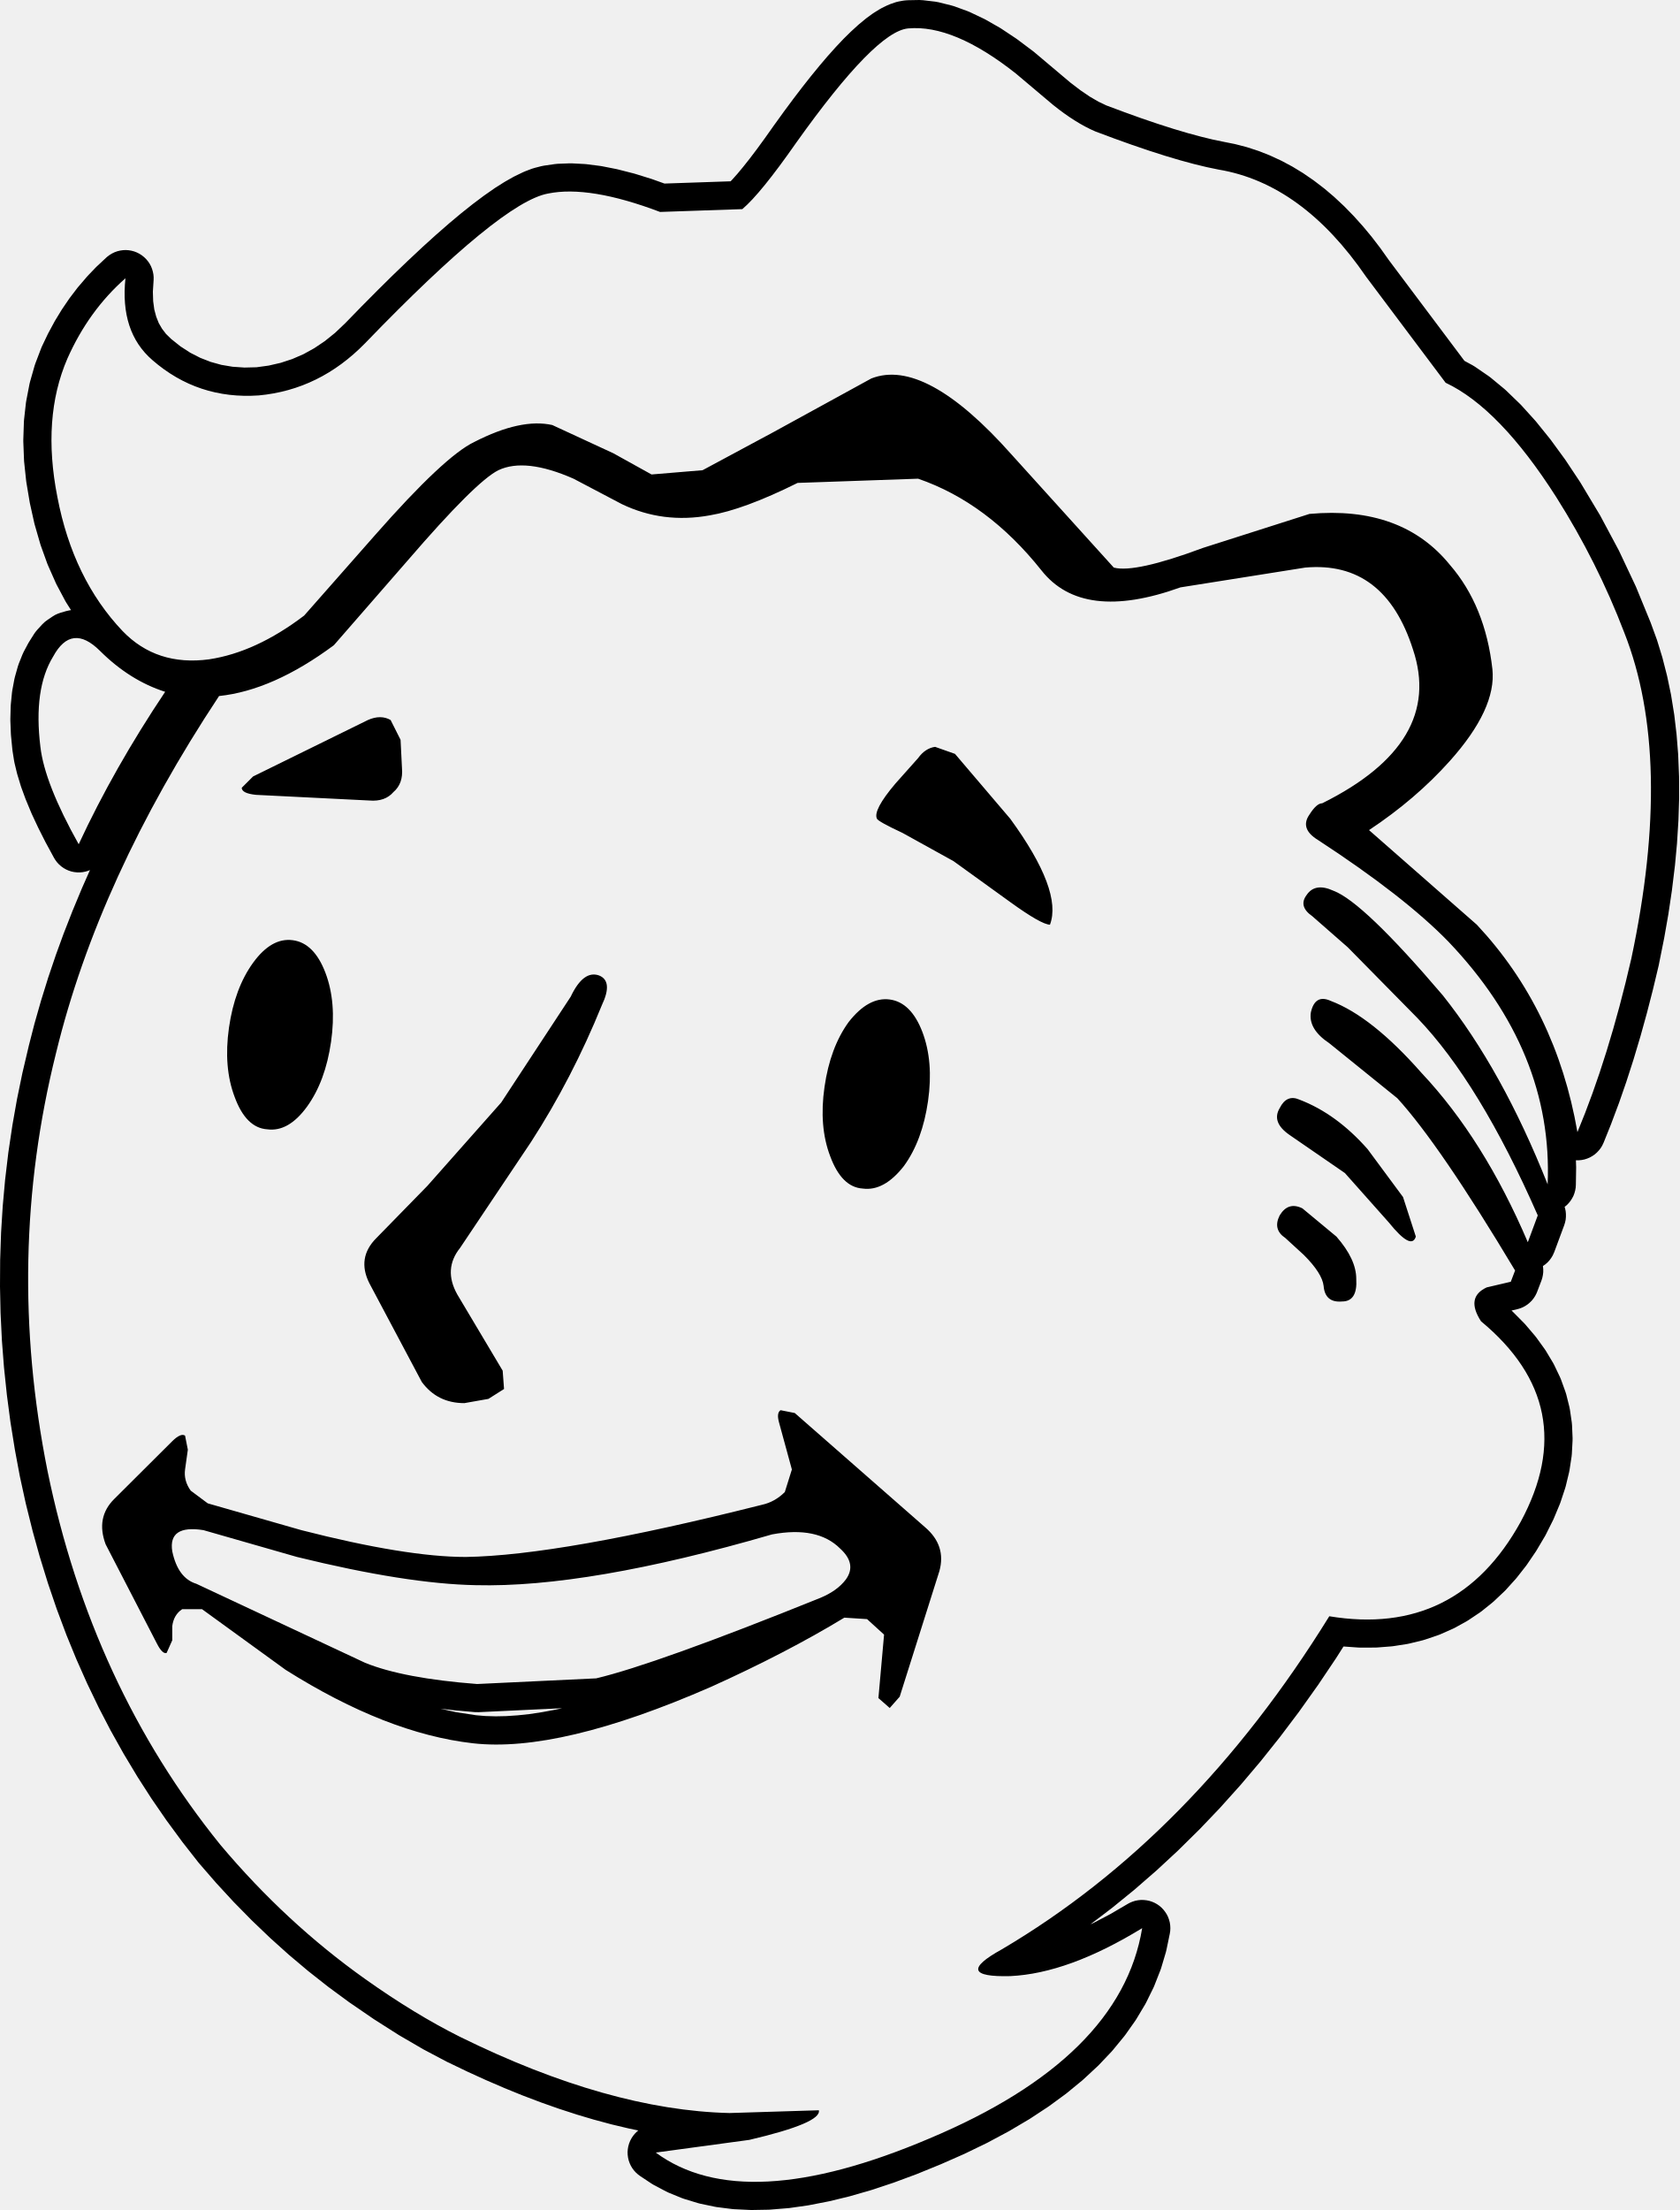
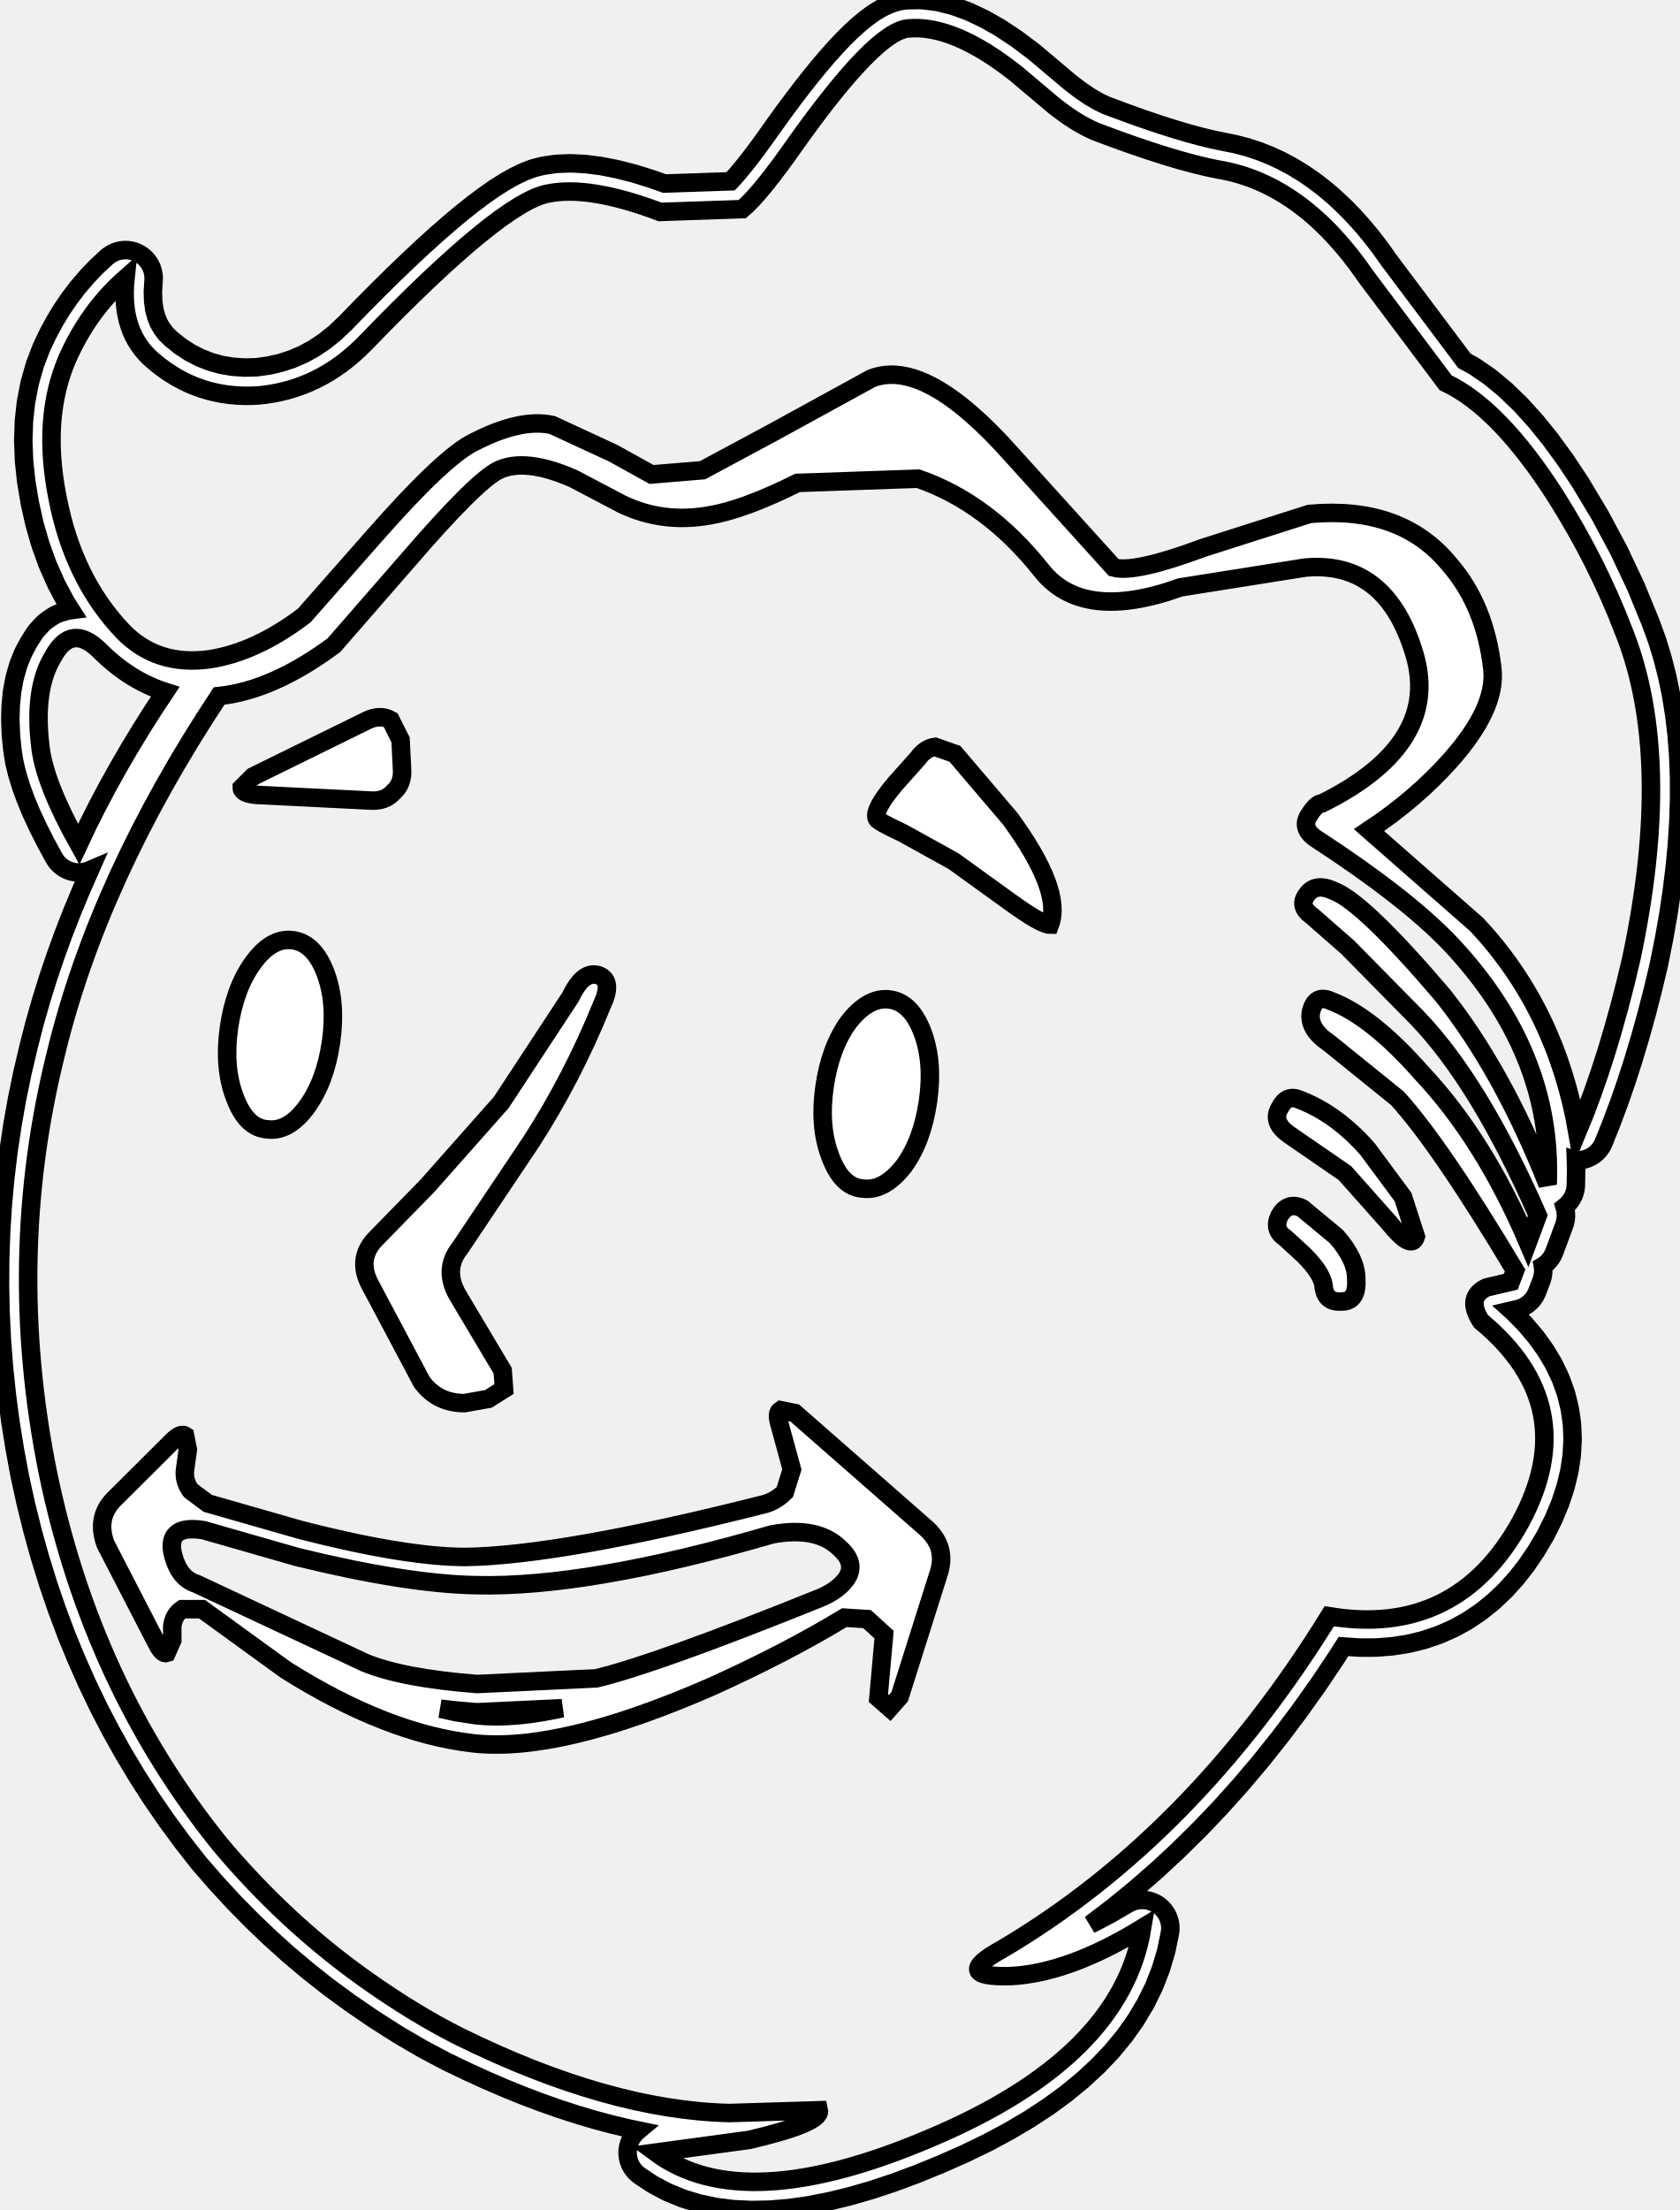
- <svg xmlns="http://www.w3.org/2000/svg" width="45.386mm" height="59.718mm" viewBox="-428.446 58.46 45.386 59.718">
-   <path transform="matrix(-1,0,0,1,0,0)" style="stroke:none;fill:#000000;fill-rule:evenodd" d="M403.912,58.466L403.989,58.472L404.034,58.478L404.15,58.499L404.225,58.517L404.265,58.53L404.391,58.574L404.477,58.611L404.612,58.677L404.674,58.712L404.819,58.802L404.867,58.834L405.022,58.947L405.057,58.975L405.222,59.111L405.25,59.135L405.424,59.294L405.446,59.314L405.63,59.495L405.649,59.514L405.843,59.719L405.857,59.734L406.061,59.962L406.074,59.976L406.287,60.226L406.297,60.238L406.521,60.512L406.53,60.523L406.764,60.819L406.771,60.829L407.015,61.148L407.021,61.157L407.275,61.499L407.28,61.507L407.544,61.872L407.547,61.877L407.774,62.197L407.989,62.492L408.186,62.752L408.36,62.971L408.519,63.162L408.662,63.322L408.698,63.359L410.485,63.42L410.816,63.302L410.846,63.292L411.287,63.155L411.324,63.145L411.74,63.039L411.782,63.029L412.173,62.952L412.223,62.944L412.589,62.897L412.647,62.892L412.988,62.874L413.057,62.874L413.373,62.886L413.452,62.894L413.742,62.936L413.821,62.952L413.988,62.995L414.071,63.02L414.257,63.091L414.316,63.117L414.521,63.216L414.567,63.239L414.791,63.366L414.824,63.386L415.068,63.54L415.095,63.559L415.357,63.742L415.378,63.757L415.659,63.968L415.676,63.981L415.975,64.219L415.99,64.231L416.309,64.498L416.321,64.509L416.658,64.803L416.668,64.812L417.025,65.135L417.033,65.143L417.408,65.494L417.416,65.501L417.81,65.88L417.817,65.886L418.229,66.293L418.235,66.299L418.667,66.734L418.672,66.739L419.112,67.191L419.391,67.456L419.67,67.68L419.953,67.87L420.245,68.031L420.547,68.162L420.858,68.264L421.184,68.339L421.512,68.384L421.839,68.392L422.16,68.37L422.463,68.319L422.752,68.239L423.034,68.129L423.304,67.991L423.569,67.819L423.82,67.619L423.959,67.483L424.067,67.342L424.155,67.19L424.224,67.016L424.276,66.821L424.306,66.598L424.314,66.342L424.294,66.027L424.293,65.95L424.3,65.873L424.315,65.798L424.337,65.724L424.366,65.652L424.403,65.584L424.446,65.521L424.496,65.461L424.551,65.408L424.611,65.36L424.676,65.318L424.745,65.283L424.817,65.255L424.891,65.235L424.967,65.222L425.044,65.217L425.121,65.22L425.198,65.231L425.273,65.249L425.346,65.275L425.415,65.308L425.481,65.348L425.543,65.394L425.574,65.421L425.816,65.647L425.848,65.677L426.077,65.916L426.105,65.948L426.321,66.2L426.348,66.232L426.551,66.498L426.576,66.532L426.765,66.81L426.787,66.844L426.964,67.135L426.983,67.17L427.147,67.474L427.164,67.509L427.315,67.826L427.338,67.882L427.494,68.291L427.514,68.354L427.635,68.779L427.65,68.842L427.735,69.284L427.745,69.345L427.796,69.803L427.8,69.862L427.816,70.337L427.816,70.392L427.797,70.884L427.794,70.935L427.74,71.444L427.734,71.49L427.646,72.015L427.639,72.055L427.519,72.595L427.507,72.641L427.358,73.157L427.343,73.204L427.166,73.695L427.145,73.745L426.939,74.21L426.915,74.26L426.68,74.701L426.651,74.75L426.526,74.947L426.564,74.952L426.658,74.973L426.812,75.018L426.885,75.044L426.955,75.076L427.023,75.117L427.168,75.215L427.23,75.261L427.306,75.333L427.443,75.483L427.492,75.543L427.524,75.589L427.652,75.792L427.681,75.84L427.804,76.07L427.84,76.148L427.94,76.399L427.965,76.474L428.042,76.747L428.058,76.815L428.113,77.11L428.122,77.173L428.153,77.488L428.157,77.544L428.166,77.881L428.166,77.931L428.152,78.29L428.149,78.334L428.112,78.714L428.106,78.76L428.065,79.018L428.054,79.075L427.987,79.354L427.974,79.4L427.883,79.699L427.87,79.738L427.753,80.057L427.74,80.088L427.599,80.427L427.587,80.455L427.419,80.814L427.408,80.837L427.216,81.217L427.205,81.237L426.988,81.637L426.948,81.702L426.901,81.764L426.849,81.82L426.79,81.871L426.727,81.916L426.66,81.954L426.59,81.985L426.516,82.009L426.441,82.025L426.364,82.033L426.287,82.034L426.21,82.027L426.135,82.012L426.061,81.99L426.014,81.97L426.219,82.434L426.226,82.449L426.476,83.05L426.483,83.066L426.717,83.665L426.724,83.682L426.942,84.28L426.947,84.297L427.149,84.893L427.154,84.911L427.339,85.506L427.344,85.524L427.513,86.117L427.518,86.136L427.67,86.728L427.673,86.743L427.836,87.435L427.841,87.456L427.984,88.15L427.988,88.17L428.111,88.866L428.114,88.887L428.218,89.585L428.221,89.606L428.304,90.305L428.307,90.327L428.37,91.028L428.372,91.049L428.416,91.752L428.417,91.773L428.441,92.478L428.442,92.499L428.446,93.206L428.446,93.227L428.431,93.936L428.43,93.956L428.395,94.666L428.394,94.687L428.339,95.399L428.337,95.42L428.262,96.134L428.26,96.154L428.166,96.869L428.163,96.89L428.048,97.607L428.045,97.627L427.911,98.346L427.906,98.369L427.749,99.088L427.744,99.108L427.568,99.815L427.563,99.836L427.37,100.531L427.363,100.552L427.152,101.236L427.145,101.257L426.916,101.929L426.908,101.951L426.661,102.611L426.653,102.633L426.387,103.282L426.378,103.303L426.095,103.94L426.085,103.961L425.784,104.587L425.774,104.608L425.455,105.222L425.443,105.243L425.106,105.846L425.094,105.866L424.739,106.457L424.727,106.477L424.354,107.057L424.341,107.076L423.95,107.644L423.936,107.663L423.527,108.219L423.513,108.238L423.086,108.783L423.062,108.812L422.615,109.327L422.6,109.344L422.141,109.842L422.125,109.859L421.654,110.338L421.637,110.355L421.154,110.817L421.137,110.833L420.642,111.278L420.623,111.294L420.117,111.72L420.098,111.735L419.579,112.144L419.559,112.159L419.028,112.549L419.008,112.564L418.344,113.019L418.322,113.033L417.673,113.446L417.648,113.461L417.013,113.831L416.985,113.846L416.365,114.174L416.339,114.186L415.839,114.426L415.826,114.433L415.332,114.658L415.317,114.665L414.829,114.875L414.814,114.882L414.332,115.078L414.316,115.084L413.839,115.265L413.823,115.271L413.353,115.437L413.335,115.443L412.87,115.594L412.852,115.6L412.394,115.736L412.374,115.741L411.922,115.863L411.901,115.868L411.455,115.974L411.433,115.979L411.193,116.029L411.236,116.065L411.29,116.12L411.338,116.18L411.38,116.245L411.415,116.313L411.443,116.385L411.464,116.459L411.477,116.535L411.483,116.612L411.48,116.689L411.47,116.766L411.452,116.841L411.426,116.914L411.394,116.983L411.354,117.05L411.308,117.112L411.256,117.168L411.198,117.22L411.142,117.261L410.835,117.465L410.77,117.504L410.442,117.677L410.375,117.709L410.026,117.852L409.959,117.876L409.589,117.989L409.525,118.006L409.135,118.088L409.073,118.099L408.662,118.151L408.604,118.156L408.173,118.177L408.12,118.178L407.668,118.17L407.62,118.167L407.147,118.128L407.104,118.124L406.61,118.054L406.572,118.047L406.058,117.947L406.023,117.94L405.488,117.81L405.456,117.801L404.901,117.641L404.873,117.632L404.297,117.441L404.272,117.432L403.676,117.211L403.653,117.202L403.036,116.95L403.016,116.942L402.387,116.665L402.362,116.653L401.769,116.366L401.742,116.352L401.185,116.054L401.157,116.038L400.636,115.73L400.605,115.711L400.12,115.392L400.088,115.37L399.639,115.041L399.606,115.015L399.193,114.676L399.158,114.645L398.781,114.295L398.746,114.261L398.404,113.901L398.369,113.861L398.064,113.49L398.03,113.446L397.76,113.064L397.728,113.014L397.494,112.623L397.465,112.569L397.267,112.167L397.242,112.108L397.08,111.696L397.059,111.635L396.933,111.212L396.918,111.15L396.828,110.716L396.816,110.64L396.812,110.563L396.816,110.486L396.827,110.41L396.847,110.335L396.873,110.262L396.907,110.193L396.948,110.128L396.995,110.067L397.048,110.01L397.106,109.96L397.169,109.916L397.237,109.878L397.307,109.848L397.381,109.824L397.456,109.809L397.533,109.801L397.61,109.8L397.687,109.808L397.763,109.823L397.836,109.846L397.907,109.876L397.959,109.904L398.431,110.18L398.885,110.419L398.972,110.459L398.413,110.034L398.393,110.019L397.799,109.536L397.78,109.52L397.198,109.014L397.18,108.998L396.609,108.469L396.592,108.452L396.033,107.901L396.016,107.884L395.469,107.311L395.454,107.294L394.918,106.697L394.903,106.68L394.379,106.061L394.365,106.044L393.853,105.402L393.84,105.385L393.339,104.721L393.327,104.704L392.838,104.017L392.826,104.001L392.349,103.291L392.338,103.275L392.132,102.951L391.732,102.979L391.678,102.981L391.281,102.98L391.224,102.978L390.84,102.948L390.779,102.941L390.409,102.883L390.346,102.87L389.989,102.783L389.926,102.764L389.583,102.648L389.52,102.624L389.19,102.478L389.129,102.449L388.813,102.275L388.756,102.24L388.453,102.037L388.4,101.999L388.111,101.767L388.064,101.726L387.788,101.465L387.746,101.423L387.484,101.133L387.448,101.091L387.198,100.772L387.168,100.73L386.932,100.383L386.907,100.342L386.684,99.966L386.659,99.919L386.465,99.531L386.444,99.484L386.285,99.103L386.265,99.049L386.141,98.675L386.124,98.615L386.035,98.247L386.022,98.181L385.967,97.819L385.96,97.748L385.941,97.393L385.94,97.319L385.955,96.97L385.962,96.893L386.012,96.551L386.027,96.475L386.111,96.139L386.134,96.066L386.253,95.737L386.282,95.668L386.436,95.346L386.469,95.284L386.658,94.969L386.695,94.913L386.918,94.604L386.956,94.556L387.214,94.253L387.252,94.212L387.545,93.916L387.582,93.881L387.591,93.873L387.436,93.837L387.361,93.815L387.29,93.787L387.222,93.751L387.157,93.708L387.098,93.659L387.043,93.605L386.995,93.545L386.952,93.48L386.917,93.412L386.897,93.365L386.781,93.061L386.758,92.988L386.742,92.912L386.733,92.835L386.733,92.758L386.74,92.681L386.742,92.67L386.737,92.667L386.674,92.623L386.616,92.572L386.564,92.515L386.518,92.453L386.478,92.387L386.435,92.292L386.166,91.567L386.143,91.493L386.127,91.418L386.12,91.341L386.12,91.264L386.127,91.187L386.143,91.112L386.155,91.072L386.096,91.023L386.042,90.967L385.994,90.907L385.953,90.842L385.917,90.774L385.89,90.702L385.869,90.627L385.856,90.551L385.851,90.476L385.844,90.03L385.844,89.99L385.85,89.812L385.847,89.813L385.77,89.813L385.693,89.805L385.618,89.79L385.544,89.766L385.473,89.736L385.406,89.698L385.342,89.655L385.284,89.604L385.231,89.548L385.183,89.487L385.142,89.422L385.101,89.336L384.894,88.821L384.888,88.803L384.687,88.268L384.681,88.251L384.488,87.695L384.483,87.679L384.297,87.103L384.292,87.087L384.114,86.491L384.109,86.476L383.938,85.859L383.934,85.845L383.77,85.208L383.767,85.195L383.61,84.538L383.605,84.51L383.471,83.842L383.467,83.824L383.352,83.17L383.349,83.151L383.254,82.513L383.252,82.493L383.176,81.871L383.173,81.85L383.117,81.244L383.116,81.221L383.079,80.631L383.078,80.606L383.06,80.032L383.06,80.006L383.062,79.447L383.063,79.42L383.085,78.877L383.086,78.848L383.128,78.321L383.131,78.291L383.191,77.78L383.196,77.748L383.276,77.252L383.282,77.219L383.382,76.74L383.39,76.706L383.509,76.242L383.519,76.206L383.657,75.758L383.67,75.721L383.828,75.289L383.839,75.261L384.226,74.318L384.242,74.283L384.678,73.358L384.695,73.324L385.179,72.418L385.197,72.385L385.729,71.498L385.749,71.467L386.13,70.894L386.149,70.867L386.529,70.347L386.552,70.317L386.929,69.85L386.958,69.817L387.332,69.404L387.368,69.368L387.74,69.009L387.784,68.97L388.154,68.664L388.209,68.623L388.576,68.371L388.643,68.33L388.863,68.211L390.902,65.494L391.116,65.193L391.131,65.171L391.353,64.882L391.371,64.858L391.598,64.585L391.618,64.562L391.848,64.306L391.87,64.283L392.104,64.043L392.129,64.019L392.368,63.796L392.394,63.772L392.637,63.566L392.667,63.542L392.914,63.353L392.945,63.33L393.197,63.157L393.231,63.134L393.487,62.978L393.523,62.957L393.783,62.818L393.822,62.798L394.086,62.676L394.126,62.658L394.394,62.552L394.438,62.536L394.71,62.447L394.753,62.434L395.03,62.362L395.075,62.351L395.35,62.296L395.657,62.233L395.989,62.152L396.333,62.059L396.728,61.942L397.15,61.807L397.589,61.658L398.059,61.489L398.542,61.309L398.754,61.208L398.99,61.071L399.24,60.901L399.513,60.693L400.494,59.866L400.527,59.84L400.942,59.529L400.978,59.503L401.378,59.237L401.421,59.21L401.807,58.99L401.86,58.963L402.231,58.787L402.296,58.76L402.653,58.63L402.731,58.607L403.073,58.522L403.165,58.505L403.494,58.466L403.598,58.46L403.912,58.466zM425.744,76.047C425.208,76.581,424.62,76.95,423.982,77.154C424.901,78.526,425.681,79.899,426.319,81.273C426.932,80.179,427.278,79.302,427.354,78.641C427.482,77.598,427.368,76.785,427.009,76.2C426.677,75.59,426.256,75.539,425.744,76.047zM395.505,63.043C393.997,63.296,392.669,64.262,391.519,65.941L389.372,68.802C388.402,69.259,387.405,70.289,386.383,71.89C385.642,73.06,385.029,74.281,384.544,75.551C383.649,77.814,383.585,80.751,384.352,84.361C384.76,86.141,385.247,87.706,385.809,89.052C386.192,86.84,387.099,84.972,388.529,83.446L391.442,80.891C390.599,80.332,389.871,79.709,389.258,79.023C388.415,78.081,388.032,77.255,388.107,76.543C388.235,75.4,388.619,74.458,389.258,73.721C390.126,72.653,391.391,72.196,393.052,72.347L395.926,73.264C397.153,73.721,397.958,73.899,398.341,73.797L401.101,70.746C402.659,68.992,403.924,68.306,404.895,68.687L407.539,70.136L409.456,71.166L410.835,71.281L411.87,70.707L413.518,69.945C414.081,69.819,414.783,69.97,415.627,70.403C416.163,70.658,417.057,71.496,418.31,72.921L420.225,75.094C421.095,75.755,421.951,76.149,422.794,76.276C423.739,76.403,424.518,76.149,425.131,75.514C426.025,74.573,426.614,73.364,426.895,71.89C427.176,70.466,427.087,69.221,426.626,68.153C426.243,67.289,425.72,66.564,425.055,65.979C425.157,66.945,424.915,67.683,424.326,68.191C423.509,68.902,422.55,69.221,421.452,69.145C420.353,69.043,419.396,68.573,418.577,67.734C416.124,65.191,414.476,63.843,413.633,63.69C412.893,63.538,411.883,63.703,410.605,64.187L408.382,64.111C408.05,63.831,407.565,63.233,406.926,62.318C405.495,60.309,404.487,59.279,403.898,59.228C403.081,59.153,402.11,59.559,400.985,60.449L399.989,61.289C399.581,61.618,399.196,61.86,398.839,62.012C397.434,62.547,396.322,62.89,395.505,63.043zM396.54,74.332L393.167,73.797C391.736,73.67,390.766,74.407,390.254,76.009C389.692,77.687,390.509,79.074,392.707,80.166C392.809,80.166,392.924,80.268,393.052,80.471C393.231,80.726,393.154,80.955,392.822,81.158C391.263,82.175,390.088,83.091,389.297,83.904C387.405,85.887,386.512,88.073,386.614,90.463C387.431,88.404,388.376,86.701,389.45,85.353C390.88,83.675,391.864,82.734,392.4,82.531C392.732,82.378,392.976,82.417,393.129,82.645C393.282,82.848,393.231,83.04,392.976,83.217L392.017,84.057L390.139,85.964C389.015,87.132,387.93,88.913,386.881,91.302L387.15,92.027C387.942,90.171,388.9,88.645,390.024,87.451C390.919,86.434,391.736,85.786,392.477,85.506C392.758,85.378,392.937,85.48,393.013,85.811C393.064,86.115,392.899,86.395,392.516,86.65L390.676,88.137C389.91,88.976,388.849,90.528,387.494,92.791L387.61,93.095L388.262,93.248C388.645,93.426,388.696,93.73,388.415,94.163C386.575,95.689,386.217,97.494,387.341,99.579C388.49,101.664,390.216,102.515,392.516,102.134C394.969,106.1,397.919,109.101,401.368,111.135C402.289,111.643,402.212,111.885,401.139,111.858C400.091,111.809,398.903,111.376,397.574,110.562C397.958,112.902,399.874,114.795,403.324,116.245C406.671,117.668,409.136,117.796,410.721,116.626L408.191,116.283C406.887,115.977,406.262,115.711,406.313,115.483L408.727,115.558C410.9,115.507,413.327,114.821,416.01,113.5C416.827,113.092,417.683,112.571,418.577,111.936C420.009,110.919,421.311,109.71,422.487,108.313C424.811,105.44,426.37,102.07,427.162,98.206C427.93,94.367,427.853,90.604,426.932,86.917C426.166,83.764,424.697,80.548,422.525,77.268C421.554,77.166,420.519,76.709,419.421,75.894L417.428,73.607C416.201,72.183,415.384,71.369,414.975,71.166C414.49,70.936,413.812,71.013,412.944,71.395L411.64,72.081C410.9,72.437,410.108,72.539,409.264,72.386C408.651,72.284,407.859,71.992,406.887,71.509L403.63,71.395C402.378,71.826,401.266,72.653,400.296,73.873C399.555,74.814,398.302,74.967,396.54,74.332zM391.787,93.019C391.787,92.662,391.966,92.282,392.324,91.874L393.243,91.112C393.5,90.985,393.704,91.049,393.857,91.302C393.985,91.557,393.934,91.76,393.704,91.913L393.205,92.37C392.873,92.701,392.695,92.981,392.669,93.209C392.644,93.514,392.477,93.655,392.17,93.628C391.89,93.628,391.762,93.426,391.787,93.019zM393.32,88.175C393.551,88.073,393.73,88.149,393.857,88.404C394.009,88.658,393.921,88.9,393.589,89.129L392.094,90.158L390.906,91.494C390.497,92.002,390.254,92.129,390.177,91.874L390.523,90.806L391.481,89.511C392.043,88.874,392.656,88.429,393.32,88.175zM417.581,79.213L417.619,78.451L417.888,77.916C418.066,77.814,418.271,77.814,418.501,77.916L421.605,79.441L421.912,79.747C421.912,79.848,421.784,79.911,421.529,79.938L418.463,80.091C418.182,80.115,417.964,80.04,417.811,79.862C417.632,79.709,417.556,79.492,417.581,79.213zM402.633,78.831L403.171,78.641C403.348,78.666,403.503,78.768,403.63,78.945L404.243,79.633C404.652,80.115,404.819,80.434,404.742,80.585C404.715,80.636,404.487,80.764,404.051,80.967L402.672,81.73L401.139,82.836C400.577,83.242,400.219,83.446,400.066,83.446C399.836,82.836,400.194,81.882,401.139,80.585L402.633,78.831zM419.498,86.611C419.396,85.9,419.447,85.277,419.651,84.743C419.855,84.209,420.149,83.916,420.533,83.866C420.916,83.815,421.273,84.018,421.605,84.475C421.937,84.933,422.155,85.519,422.257,86.23C422.358,86.942,422.307,87.565,422.104,88.1C421.9,88.658,421.605,88.951,421.222,88.976C420.839,89.027,420.482,88.823,420.149,88.366C419.817,87.908,419.6,87.324,419.498,86.611zM403.515,86.344C403.719,85.811,404.014,85.519,404.397,85.468C404.78,85.417,405.151,85.621,405.508,86.078C405.84,86.536,406.058,87.12,406.16,87.832C406.262,88.543,406.211,89.166,406.007,89.701C405.801,90.26,405.508,90.553,405.125,90.577C404.742,90.628,404.371,90.426,404.014,89.968C403.681,89.511,403.464,88.925,403.362,88.214C403.26,87.502,403.311,86.879,403.515,86.344zM412.253,84.819C412.534,84.718,412.791,84.908,413.02,85.392L414.898,88.251L416.892,90.502L418.271,91.913C418.628,92.268,418.693,92.676,418.463,93.134L417.045,95.803C416.764,96.185,416.381,96.375,415.894,96.375L415.244,96.26L414.822,95.993L414.859,95.498L416.086,93.438C416.342,92.981,416.316,92.562,416.01,92.18L414.093,89.319C413.353,88.175,412.714,86.942,412.178,85.621C411.972,85.188,411.998,84.921,412.253,84.819zM406.964,96.642L407.348,96.566C407.425,96.616,407.437,96.73,407.386,96.909L407.042,98.168L407.233,98.778C407.412,98.956,407.616,99.07,407.846,99.121C411.475,100.036,414.144,100.506,415.857,100.532C416.929,100.532,418.412,100.291,420.302,99.807L422.831,99.083L423.291,98.74C423.42,98.562,423.471,98.37,423.444,98.168L423.369,97.633L423.444,97.253C423.522,97.202,423.637,97.253,423.79,97.404L425.361,98.968C425.693,99.299,425.771,99.706,425.591,100.189L424.212,102.858C424.11,103.062,424.02,103.151,423.943,103.126L423.79,102.783L423.79,102.401C423.764,102.197,423.675,102.045,423.522,101.943L422.985,101.943L420.724,103.583C418.909,104.727,417.224,105.389,415.665,105.566C414.105,105.744,411.96,105.236,409.226,104.041C407.871,103.43,406.671,102.807,405.624,102.172L405.01,102.211L404.55,102.63L404.703,104.345L404.397,104.613L404.128,104.308L403.055,100.914C402.928,100.455,403.055,100.061,403.438,99.732L406.964,96.642zM413.434,104.659L413.786,104.724L414.134,104.777L414.451,104.811L414.761,104.832L415.046,104.838L415.324,104.83L415.575,104.809L416.115,104.727L416.54,104.632L416.117,104.68L416.099,104.681L415.616,104.724L415.513,104.726L413.252,104.619L413.434,104.659zM412.33,103.812L415.55,103.965C416.878,103.863,417.888,103.672,418.577,103.392L423.138,101.257C423.471,101.155,423.688,100.863,423.79,100.379C423.866,99.897,423.585,99.706,422.947,99.807L420.417,100.532C418.45,101.015,416.839,101.27,415.588,101.294C413.569,101.345,410.9,100.888,407.578,99.922C406.76,99.769,406.147,99.897,405.738,100.304C405.432,100.583,405.381,100.863,405.585,101.143C405.738,101.345,405.968,101.511,406.274,101.638C409.238,102.834,411.257,103.557,412.33,103.812z" />
+ <svg xmlns="http://www.w3.org/2000/svg" width="45.386mm" fill="white" stroke="black" stroke-width="0.5" viewBox="-428.446 58.46 45.386 59.718">
+   <path transform="matrix(-1,0,0,1,0,0)" d="M403.912,58.466L403.989,58.472L404.034,58.478L404.15,58.499L404.225,58.517L404.265,58.53L404.391,58.574L404.477,58.611L404.612,58.677L404.674,58.712L404.819,58.802L404.867,58.834L405.022,58.947L405.057,58.975L405.222,59.111L405.25,59.135L405.424,59.294L405.446,59.314L405.63,59.495L405.649,59.514L405.843,59.719L405.857,59.734L406.061,59.962L406.074,59.976L406.287,60.226L406.297,60.238L406.521,60.512L406.53,60.523L406.764,60.819L406.771,60.829L407.015,61.148L407.021,61.157L407.275,61.499L407.28,61.507L407.544,61.872L407.547,61.877L407.774,62.197L407.989,62.492L408.186,62.752L408.36,62.971L408.519,63.162L408.662,63.322L408.698,63.359L410.485,63.42L410.816,63.302L410.846,63.292L411.287,63.155L411.324,63.145L411.74,63.039L411.782,63.029L412.173,62.952L412.223,62.944L412.589,62.897L412.647,62.892L412.988,62.874L413.057,62.874L413.373,62.886L413.452,62.894L413.742,62.936L413.821,62.952L413.988,62.995L414.071,63.02L414.257,63.091L414.316,63.117L414.521,63.216L414.567,63.239L414.791,63.366L414.824,63.386L415.068,63.54L415.095,63.559L415.357,63.742L415.378,63.757L415.659,63.968L415.676,63.981L415.975,64.219L415.99,64.231L416.309,64.498L416.321,64.509L416.658,64.803L416.668,64.812L417.025,65.135L417.033,65.143L417.408,65.494L417.416,65.501L417.81,65.88L417.817,65.886L418.229,66.293L418.235,66.299L418.667,66.734L418.672,66.739L419.112,67.191L419.391,67.456L419.67,67.68L419.953,67.87L420.245,68.031L420.547,68.162L420.858,68.264L421.184,68.339L421.512,68.384L421.839,68.392L422.16,68.37L422.463,68.319L422.752,68.239L423.034,68.129L423.304,67.991L423.569,67.819L423.82,67.619L423.959,67.483L424.067,67.342L424.155,67.19L424.224,67.016L424.276,66.821L424.306,66.598L424.314,66.342L424.294,66.027L424.293,65.95L424.3,65.873L424.315,65.798L424.337,65.724L424.366,65.652L424.403,65.584L424.446,65.521L424.496,65.461L424.551,65.408L424.611,65.36L424.676,65.318L424.745,65.283L424.817,65.255L424.891,65.235L424.967,65.222L425.044,65.217L425.121,65.22L425.198,65.231L425.273,65.249L425.346,65.275L425.415,65.308L425.481,65.348L425.543,65.394L425.574,65.421L425.816,65.647L425.848,65.677L426.077,65.916L426.105,65.948L426.321,66.2L426.348,66.232L426.551,66.498L426.576,66.532L426.765,66.81L426.787,66.844L426.964,67.135L426.983,67.17L427.147,67.474L427.164,67.509L427.315,67.826L427.338,67.882L427.494,68.291L427.514,68.354L427.635,68.779L427.65,68.842L427.735,69.284L427.745,69.345L427.796,69.803L427.8,69.862L427.816,70.337L427.816,70.392L427.797,70.884L427.794,70.935L427.74,71.444L427.734,71.49L427.646,72.015L427.639,72.055L427.519,72.595L427.507,72.641L427.358,73.157L427.343,73.204L427.166,73.695L427.145,73.745L426.939,74.21L426.915,74.26L426.68,74.701L426.651,74.75L426.526,74.947L426.564,74.952L426.658,74.973L426.812,75.018L426.885,75.044L426.955,75.076L427.023,75.117L427.168,75.215L427.23,75.261L427.306,75.333L427.443,75.483L427.492,75.543L427.524,75.589L427.652,75.792L427.681,75.84L427.804,76.07L427.84,76.148L427.94,76.399L427.965,76.474L428.042,76.747L428.058,76.815L428.113,77.11L428.122,77.173L428.153,77.488L428.157,77.544L428.166,77.881L428.166,77.931L428.152,78.29L428.149,78.334L428.112,78.714L428.106,78.76L428.065,79.018L428.054,79.075L427.987,79.354L427.974,79.4L427.883,79.699L427.87,79.738L427.753,80.057L427.74,80.088L427.599,80.427L427.587,80.455L427.419,80.814L427.408,80.837L427.216,81.217L427.205,81.237L426.988,81.637L426.948,81.702L426.901,81.764L426.849,81.82L426.79,81.871L426.727,81.916L426.66,81.954L426.59,81.985L426.516,82.009L426.441,82.025L426.364,82.033L426.287,82.034L426.21,82.027L426.135,82.012L426.061,81.99L426.014,81.97L426.219,82.434L426.226,82.449L426.476,83.05L426.483,83.066L426.717,83.665L426.724,83.682L426.942,84.28L426.947,84.297L427.149,84.893L427.154,84.911L427.339,85.506L427.344,85.524L427.513,86.117L427.518,86.136L427.67,86.728L427.673,86.743L427.836,87.435L427.841,87.456L427.984,88.15L427.988,88.17L428.111,88.866L428.114,88.887L428.218,89.585L428.221,89.606L428.304,90.305L428.307,90.327L428.37,91.028L428.372,91.049L428.416,91.752L428.417,91.773L428.441,92.478L428.442,92.499L428.446,93.206L428.446,93.227L428.431,93.936L428.43,93.956L428.395,94.666L428.394,94.687L428.339,95.399L428.337,95.42L428.262,96.134L428.26,96.154L428.166,96.869L428.163,96.89L428.048,97.607L428.045,97.627L427.911,98.346L427.906,98.369L427.749,99.088L427.744,99.108L427.568,99.815L427.563,99.836L427.37,100.531L427.363,100.552L427.152,101.236L427.145,101.257L426.916,101.929L426.908,101.951L426.661,102.611L426.653,102.633L426.387,103.282L426.378,103.303L426.095,103.94L426.085,103.961L425.784,104.587L425.774,104.608L425.455,105.222L425.443,105.243L425.106,105.846L425.094,105.866L424.739,106.457L424.727,106.477L424.354,107.057L424.341,107.076L423.95,107.644L423.936,107.663L423.527,108.219L423.513,108.238L423.086,108.783L423.062,108.812L422.615,109.327L422.6,109.344L422.141,109.842L422.125,109.859L421.654,110.338L421.637,110.355L421.154,110.817L421.137,110.833L420.642,111.278L420.623,111.294L420.117,111.72L420.098,111.735L419.579,112.144L419.559,112.159L419.028,112.549L419.008,112.564L418.344,113.019L418.322,113.033L417.673,113.446L417.648,113.461L417.013,113.831L416.985,113.846L416.365,114.174L416.339,114.186L415.839,114.426L415.826,114.433L415.332,114.658L415.317,114.665L414.829,114.875L414.814,114.882L414.332,115.078L414.316,115.084L413.839,115.265L413.823,115.271L413.353,115.437L413.335,115.443L412.87,115.594L412.852,115.6L412.394,115.736L412.374,115.741L411.922,115.863L411.901,115.868L411.455,115.974L411.433,115.979L411.193,116.029L411.236,116.065L411.29,116.12L411.338,116.18L411.38,116.245L411.415,116.313L411.443,116.385L411.464,116.459L411.477,116.535L411.483,116.612L411.48,116.689L411.47,116.766L411.452,116.841L411.426,116.914L411.394,116.983L411.354,117.05L411.308,117.112L411.256,117.168L411.198,117.22L411.142,117.261L410.835,117.465L410.77,117.504L410.442,117.677L410.375,117.709L410.026,117.852L409.959,117.876L409.589,117.989L409.525,118.006L409.135,118.088L409.073,118.099L408.662,118.151L408.604,118.156L408.173,118.177L408.12,118.178L407.668,118.17L407.62,118.167L407.147,118.128L407.104,118.124L406.61,118.054L406.572,118.047L406.058,117.947L406.023,117.94L405.488,117.81L405.456,117.801L404.901,117.641L404.873,117.632L404.297,117.441L404.272,117.432L403.676,117.211L403.653,117.202L403.036,116.95L403.016,116.942L402.387,116.665L402.362,116.653L401.769,116.366L401.742,116.352L401.185,116.054L401.157,116.038L400.636,115.73L400.605,115.711L400.12,115.392L400.088,115.37L399.639,115.041L399.606,115.015L399.193,114.676L399.158,114.645L398.781,114.295L398.746,114.261L398.404,113.901L398.369,113.861L398.064,113.49L398.03,113.446L397.76,113.064L397.728,113.014L397.494,112.623L397.465,112.569L397.267,112.167L397.242,112.108L397.08,111.696L397.059,111.635L396.933,111.212L396.918,111.15L396.828,110.716L396.816,110.64L396.812,110.563L396.816,110.486L396.827,110.41L396.847,110.335L396.873,110.262L396.907,110.193L396.948,110.128L396.995,110.067L397.048,110.01L397.106,109.96L397.169,109.916L397.237,109.878L397.307,109.848L397.381,109.824L397.456,109.809L397.533,109.801L397.61,109.8L397.687,109.808L397.763,109.823L397.836,109.846L397.907,109.876L397.959,109.904L398.431,110.18L398.885,110.419L398.972,110.459L398.413,110.034L398.393,110.019L397.799,109.536L397.78,109.52L397.198,109.014L397.18,108.998L396.609,108.469L396.592,108.452L396.033,107.901L396.016,107.884L395.469,107.311L395.454,107.294L394.918,106.697L394.903,106.68L394.379,106.061L394.365,106.044L393.853,105.402L393.84,105.385L393.339,104.721L393.327,104.704L392.838,104.017L392.826,104.001L392.349,103.291L392.338,103.275L392.132,102.951L391.732,102.979L391.678,102.981L391.281,102.98L391.224,102.978L390.84,102.948L390.779,102.941L390.409,102.883L390.346,102.87L389.989,102.783L389.926,102.764L389.583,102.648L389.52,102.624L389.19,102.478L389.129,102.449L388.813,102.275L388.756,102.24L388.453,102.037L388.4,101.999L388.111,101.767L388.064,101.726L387.788,101.465L387.746,101.423L387.484,101.133L387.448,101.091L387.198,100.772L387.168,100.73L386.932,100.383L386.907,100.342L386.684,99.966L386.659,99.919L386.465,99.531L386.444,99.484L386.285,99.103L386.265,99.049L386.141,98.675L386.124,98.615L386.035,98.247L386.022,98.181L385.967,97.819L385.96,97.748L385.941,97.393L385.94,97.319L385.955,96.97L385.962,96.893L386.012,96.551L386.027,96.475L386.111,96.139L386.134,96.066L386.253,95.737L386.282,95.668L386.436,95.346L386.469,95.284L386.658,94.969L386.695,94.913L386.918,94.604L386.956,94.556L387.214,94.253L387.252,94.212L387.545,93.916L387.582,93.881L387.591,93.873L387.436,93.837L387.361,93.815L387.29,93.787L387.222,93.751L387.157,93.708L387.098,93.659L387.043,93.605L386.995,93.545L386.952,93.48L386.917,93.412L386.897,93.365L386.781,93.061L386.758,92.988L386.742,92.912L386.733,92.835L386.733,92.758L386.74,92.681L386.742,92.67L386.737,92.667L386.674,92.623L386.616,92.572L386.564,92.515L386.518,92.453L386.478,92.387L386.435,92.292L386.166,91.567L386.143,91.493L386.127,91.418L386.12,91.341L386.12,91.264L386.127,91.187L386.143,91.112L386.155,91.072L386.096,91.023L386.042,90.967L385.994,90.907L385.953,90.842L385.917,90.774L385.89,90.702L385.869,90.627L385.856,90.551L385.851,90.476L385.844,90.03L385.844,89.99L385.85,89.812L385.847,89.813L385.77,89.813L385.693,89.805L385.618,89.79L385.544,89.766L385.473,89.736L385.406,89.698L385.342,89.655L385.284,89.604L385.231,89.548L385.183,89.487L385.142,89.422L385.101,89.336L384.894,88.821L384.888,88.803L384.687,88.268L384.681,88.251L384.488,87.695L384.483,87.679L384.297,87.103L384.292,87.087L384.114,86.491L384.109,86.476L383.938,85.859L383.934,85.845L383.77,85.208L383.767,85.195L383.61,84.538L383.605,84.51L383.471,83.842L383.467,83.824L383.352,83.17L383.349,83.151L383.254,82.513L383.252,82.493L383.176,81.871L383.173,81.85L383.117,81.244L383.116,81.221L383.079,80.631L383.078,80.606L383.06,80.032L383.06,80.006L383.062,79.447L383.063,79.42L383.085,78.877L383.086,78.848L383.128,78.321L383.131,78.291L383.191,77.78L383.196,77.748L383.276,77.252L383.282,77.219L383.382,76.74L383.39,76.706L383.509,76.242L383.519,76.206L383.657,75.758L383.67,75.721L383.828,75.289L383.839,75.261L384.226,74.318L384.242,74.283L384.678,73.358L384.695,73.324L385.179,72.418L385.197,72.385L385.729,71.498L385.749,71.467L386.13,70.894L386.149,70.867L386.529,70.347L386.552,70.317L386.929,69.85L386.958,69.817L387.332,69.404L387.368,69.368L387.74,69.009L387.784,68.97L388.154,68.664L388.209,68.623L388.576,68.371L388.643,68.33L388.863,68.211L390.902,65.494L391.116,65.193L391.131,65.171L391.353,64.882L391.371,64.858L391.598,64.585L391.618,64.562L391.848,64.306L391.87,64.283L392.104,64.043L392.129,64.019L392.368,63.796L392.394,63.772L392.637,63.566L392.667,63.542L392.914,63.353L392.945,63.33L393.197,63.157L393.231,63.134L393.487,62.978L393.523,62.957L393.783,62.818L393.822,62.798L394.086,62.676L394.126,62.658L394.394,62.552L394.438,62.536L394.71,62.447L394.753,62.434L395.03,62.362L395.075,62.351L395.35,62.296L395.657,62.233L395.989,62.152L396.333,62.059L396.728,61.942L397.15,61.807L397.589,61.658L398.059,61.489L398.542,61.309L398.754,61.208L398.99,61.071L399.24,60.901L399.513,60.693L400.494,59.866L400.527,59.84L400.942,59.529L400.978,59.503L401.378,59.237L401.421,59.21L401.807,58.99L401.86,58.963L402.231,58.787L402.296,58.76L402.653,58.63L402.731,58.607L403.073,58.522L403.165,58.505L403.494,58.466L403.598,58.46L403.912,58.466zM425.744,76.047C425.208,76.581,424.62,76.95,423.982,77.154C424.901,78.526,425.681,79.899,426.319,81.273C426.932,80.179,427.278,79.302,427.354,78.641C427.482,77.598,427.368,76.785,427.009,76.2C426.677,75.59,426.256,75.539,425.744,76.047zM395.505,63.043C393.997,63.296,392.669,64.262,391.519,65.941L389.372,68.802C388.402,69.259,387.405,70.289,386.383,71.89C385.642,73.06,385.029,74.281,384.544,75.551C383.649,77.814,383.585,80.751,384.352,84.361C384.76,86.141,385.247,87.706,385.809,89.052C386.192,86.84,387.099,84.972,388.529,83.446L391.442,80.891C390.599,80.332,389.871,79.709,389.258,79.023C388.415,78.081,388.032,77.255,388.107,76.543C388.235,75.4,388.619,74.458,389.258,73.721C390.126,72.653,391.391,72.196,393.052,72.347L395.926,73.264C397.153,73.721,397.958,73.899,398.341,73.797L401.101,70.746C402.659,68.992,403.924,68.306,404.895,68.687L407.539,70.136L409.456,71.166L410.835,71.281L411.87,70.707L413.518,69.945C414.081,69.819,414.783,69.97,415.627,70.403C416.163,70.658,417.057,71.496,418.31,72.921L420.225,75.094C421.095,75.755,421.951,76.149,422.794,76.276C423.739,76.403,424.518,76.149,425.131,75.514C426.025,74.573,426.614,73.364,426.895,71.89C427.176,70.466,427.087,69.221,426.626,68.153C426.243,67.289,425.72,66.564,425.055,65.979C425.157,66.945,424.915,67.683,424.326,68.191C423.509,68.902,422.55,69.221,421.452,69.145C420.353,69.043,419.396,68.573,418.577,67.734C416.124,65.191,414.476,63.843,413.633,63.69C412.893,63.538,411.883,63.703,410.605,64.187L408.382,64.111C408.05,63.831,407.565,63.233,406.926,62.318C405.495,60.309,404.487,59.279,403.898,59.228C403.081,59.153,402.11,59.559,400.985,60.449L399.989,61.289C399.581,61.618,399.196,61.86,398.839,62.012C397.434,62.547,396.322,62.89,395.505,63.043zM396.54,74.332L393.167,73.797C391.736,73.67,390.766,74.407,390.254,76.009C389.692,77.687,390.509,79.074,392.707,80.166C392.809,80.166,392.924,80.268,393.052,80.471C393.231,80.726,393.154,80.955,392.822,81.158C391.263,82.175,390.088,83.091,389.297,83.904C387.405,85.887,386.512,88.073,386.614,90.463C387.431,88.404,388.376,86.701,389.45,85.353C390.88,83.675,391.864,82.734,392.4,82.531C392.732,82.378,392.976,82.417,393.129,82.645C393.282,82.848,393.231,83.04,392.976,83.217L392.017,84.057L390.139,85.964C389.015,87.132,387.93,88.913,386.881,91.302L387.15,92.027C387.942,90.171,388.9,88.645,390.024,87.451C390.919,86.434,391.736,85.786,392.477,85.506C392.758,85.378,392.937,85.48,393.013,85.811C393.064,86.115,392.899,86.395,392.516,86.65L390.676,88.137C389.91,88.976,388.849,90.528,387.494,92.791L387.61,93.095L388.262,93.248C388.645,93.426,388.696,93.73,388.415,94.163C386.575,95.689,386.217,97.494,387.341,99.579C388.49,101.664,390.216,102.515,392.516,102.134C394.969,106.1,397.919,109.101,401.368,111.135C402.289,111.643,402.212,111.885,401.139,111.858C400.091,111.809,398.903,111.376,397.574,110.562C397.958,112.902,399.874,114.795,403.324,116.245C406.671,117.668,409.136,117.796,410.721,116.626L408.191,116.283C406.887,115.977,406.262,115.711,406.313,115.483L408.727,115.558C410.9,115.507,413.327,114.821,416.01,113.5C416.827,113.092,417.683,112.571,418.577,111.936C420.009,110.919,421.311,109.71,422.487,108.313C424.811,105.44,426.37,102.07,427.162,98.206C427.93,94.367,427.853,90.604,426.932,86.917C426.166,83.764,424.697,80.548,422.525,77.268C421.554,77.166,420.519,76.709,419.421,75.894L417.428,73.607C416.201,72.183,415.384,71.369,414.975,71.166C414.49,70.936,413.812,71.013,412.944,71.395L411.64,72.081C410.9,72.437,410.108,72.539,409.264,72.386C408.651,72.284,407.859,71.992,406.887,71.509L403.63,71.395C402.378,71.826,401.266,72.653,400.296,73.873C399.555,74.814,398.302,74.967,396.54,74.332zM391.787,93.019C391.787,92.662,391.966,92.282,392.324,91.874L393.243,91.112C393.5,90.985,393.704,91.049,393.857,91.302C393.985,91.557,393.934,91.76,393.704,91.913L393.205,92.37C392.873,92.701,392.695,92.981,392.669,93.209C392.644,93.514,392.477,93.655,392.17,93.628C391.89,93.628,391.762,93.426,391.787,93.019zM393.32,88.175C393.551,88.073,393.73,88.149,393.857,88.404C394.009,88.658,393.921,88.9,393.589,89.129L392.094,90.158L390.906,91.494C390.497,92.002,390.254,92.129,390.177,91.874L390.523,90.806L391.481,89.511C392.043,88.874,392.656,88.429,393.32,88.175zM417.581,79.213L417.619,78.451L417.888,77.916C418.066,77.814,418.271,77.814,418.501,77.916L421.605,79.441L421.912,79.747C421.912,79.848,421.784,79.911,421.529,79.938L418.463,80.091C418.182,80.115,417.964,80.04,417.811,79.862C417.632,79.709,417.556,79.492,417.581,79.213zM402.633,78.831L403.171,78.641C403.348,78.666,403.503,78.768,403.63,78.945L404.243,79.633C404.652,80.115,404.819,80.434,404.742,80.585C404.715,80.636,404.487,80.764,404.051,80.967L402.672,81.73L401.139,82.836C400.577,83.242,400.219,83.446,400.066,83.446C399.836,82.836,400.194,81.882,401.139,80.585L402.633,78.831zM419.498,86.611C419.396,85.9,419.447,85.277,419.651,84.743C419.855,84.209,420.149,83.916,420.533,83.866C420.916,83.815,421.273,84.018,421.605,84.475C421.937,84.933,422.155,85.519,422.257,86.23C422.358,86.942,422.307,87.565,422.104,88.1C421.9,88.658,421.605,88.951,421.222,88.976C420.839,89.027,420.482,88.823,420.149,88.366C419.817,87.908,419.6,87.324,419.498,86.611zM403.515,86.344C403.719,85.811,404.014,85.519,404.397,85.468C404.78,85.417,405.151,85.621,405.508,86.078C405.84,86.536,406.058,87.12,406.16,87.832C406.262,88.543,406.211,89.166,406.007,89.701C405.801,90.26,405.508,90.553,405.125,90.577C404.742,90.628,404.371,90.426,404.014,89.968C403.681,89.511,403.464,88.925,403.362,88.214C403.26,87.502,403.311,86.879,403.515,86.344zM412.253,84.819C412.534,84.718,412.791,84.908,413.02,85.392L414.898,88.251L416.892,90.502L418.271,91.913C418.628,92.268,418.693,92.676,418.463,93.134L417.045,95.803C416.764,96.185,416.381,96.375,415.894,96.375L415.244,96.26L414.822,95.993L414.859,95.498L416.086,93.438C416.342,92.981,416.316,92.562,416.01,92.18L414.093,89.319C413.353,88.175,412.714,86.942,412.178,85.621C411.972,85.188,411.998,84.921,412.253,84.819zM406.964,96.642L407.348,96.566C407.425,96.616,407.437,96.73,407.386,96.909L407.042,98.168L407.233,98.778C407.412,98.956,407.616,99.07,407.846,99.121C411.475,100.036,414.144,100.506,415.857,100.532C416.929,100.532,418.412,100.291,420.302,99.807L422.831,99.083L423.291,98.74C423.42,98.562,423.471,98.37,423.444,98.168L423.369,97.633L423.444,97.253C423.522,97.202,423.637,97.253,423.79,97.404L425.361,98.968C425.693,99.299,425.771,99.706,425.591,100.189L424.212,102.858C424.11,103.062,424.02,103.151,423.943,103.126L423.79,102.783L423.79,102.401C423.764,102.197,423.675,102.045,423.522,101.943L422.985,101.943L420.724,103.583C418.909,104.727,417.224,105.389,415.665,105.566C414.105,105.744,411.96,105.236,409.226,104.041C407.871,103.43,406.671,102.807,405.624,102.172L405.01,102.211L404.55,102.63L404.703,104.345L404.397,104.613L404.128,104.308L403.055,100.914C402.928,100.455,403.055,100.061,403.438,99.732L406.964,96.642zM413.434,104.659L413.786,104.724L414.134,104.777L414.451,104.811L414.761,104.832L415.046,104.838L415.324,104.83L415.575,104.809L416.115,104.727L416.54,104.632L416.117,104.68L416.099,104.681L415.616,104.724L415.513,104.726L413.252,104.619L413.434,104.659zM412.33,103.812L415.55,103.965C416.878,103.863,417.888,103.672,418.577,103.392L423.138,101.257C423.471,101.155,423.688,100.863,423.79,100.379C423.866,99.897,423.585,99.706,422.947,99.807L420.417,100.532C418.45,101.015,416.839,101.27,415.588,101.294C413.569,101.345,410.9,100.888,407.578,99.922C406.76,99.769,406.147,99.897,405.738,100.304C405.432,100.583,405.381,100.863,405.585,101.143C405.738,101.345,405.968,101.511,406.274,101.638C409.238,102.834,411.257,103.557,412.33,103.812z" />
</svg>
